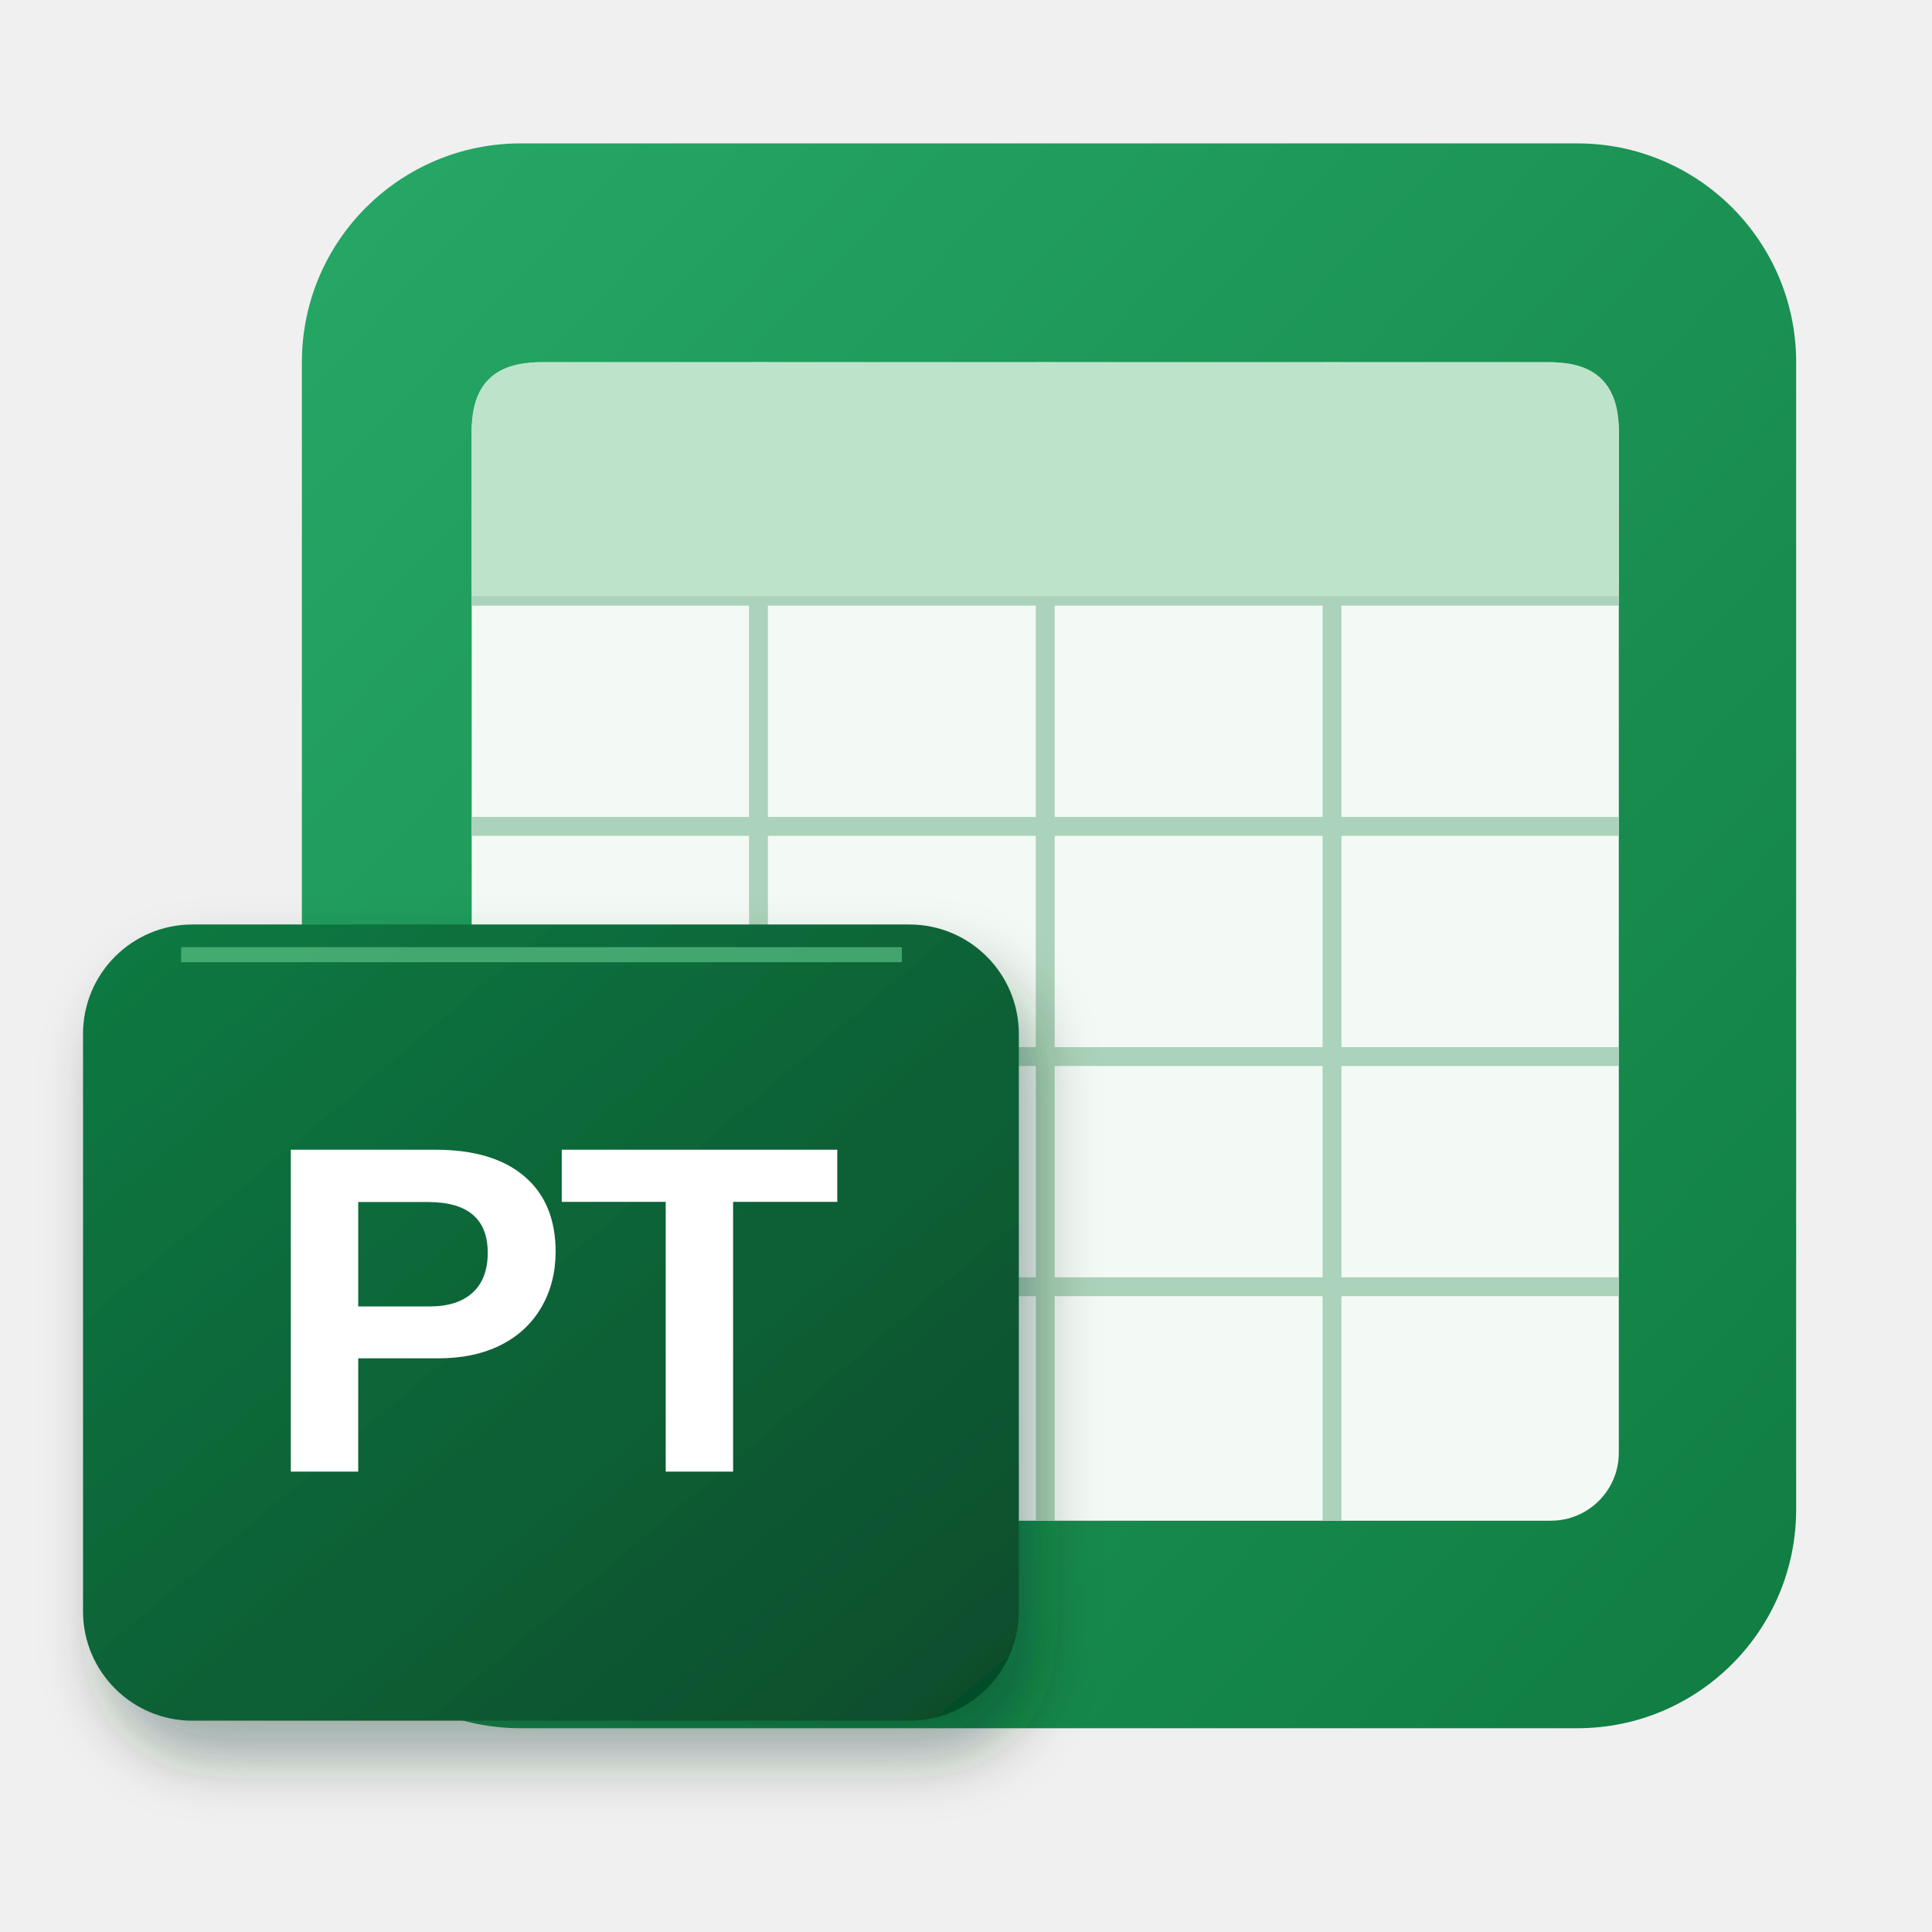
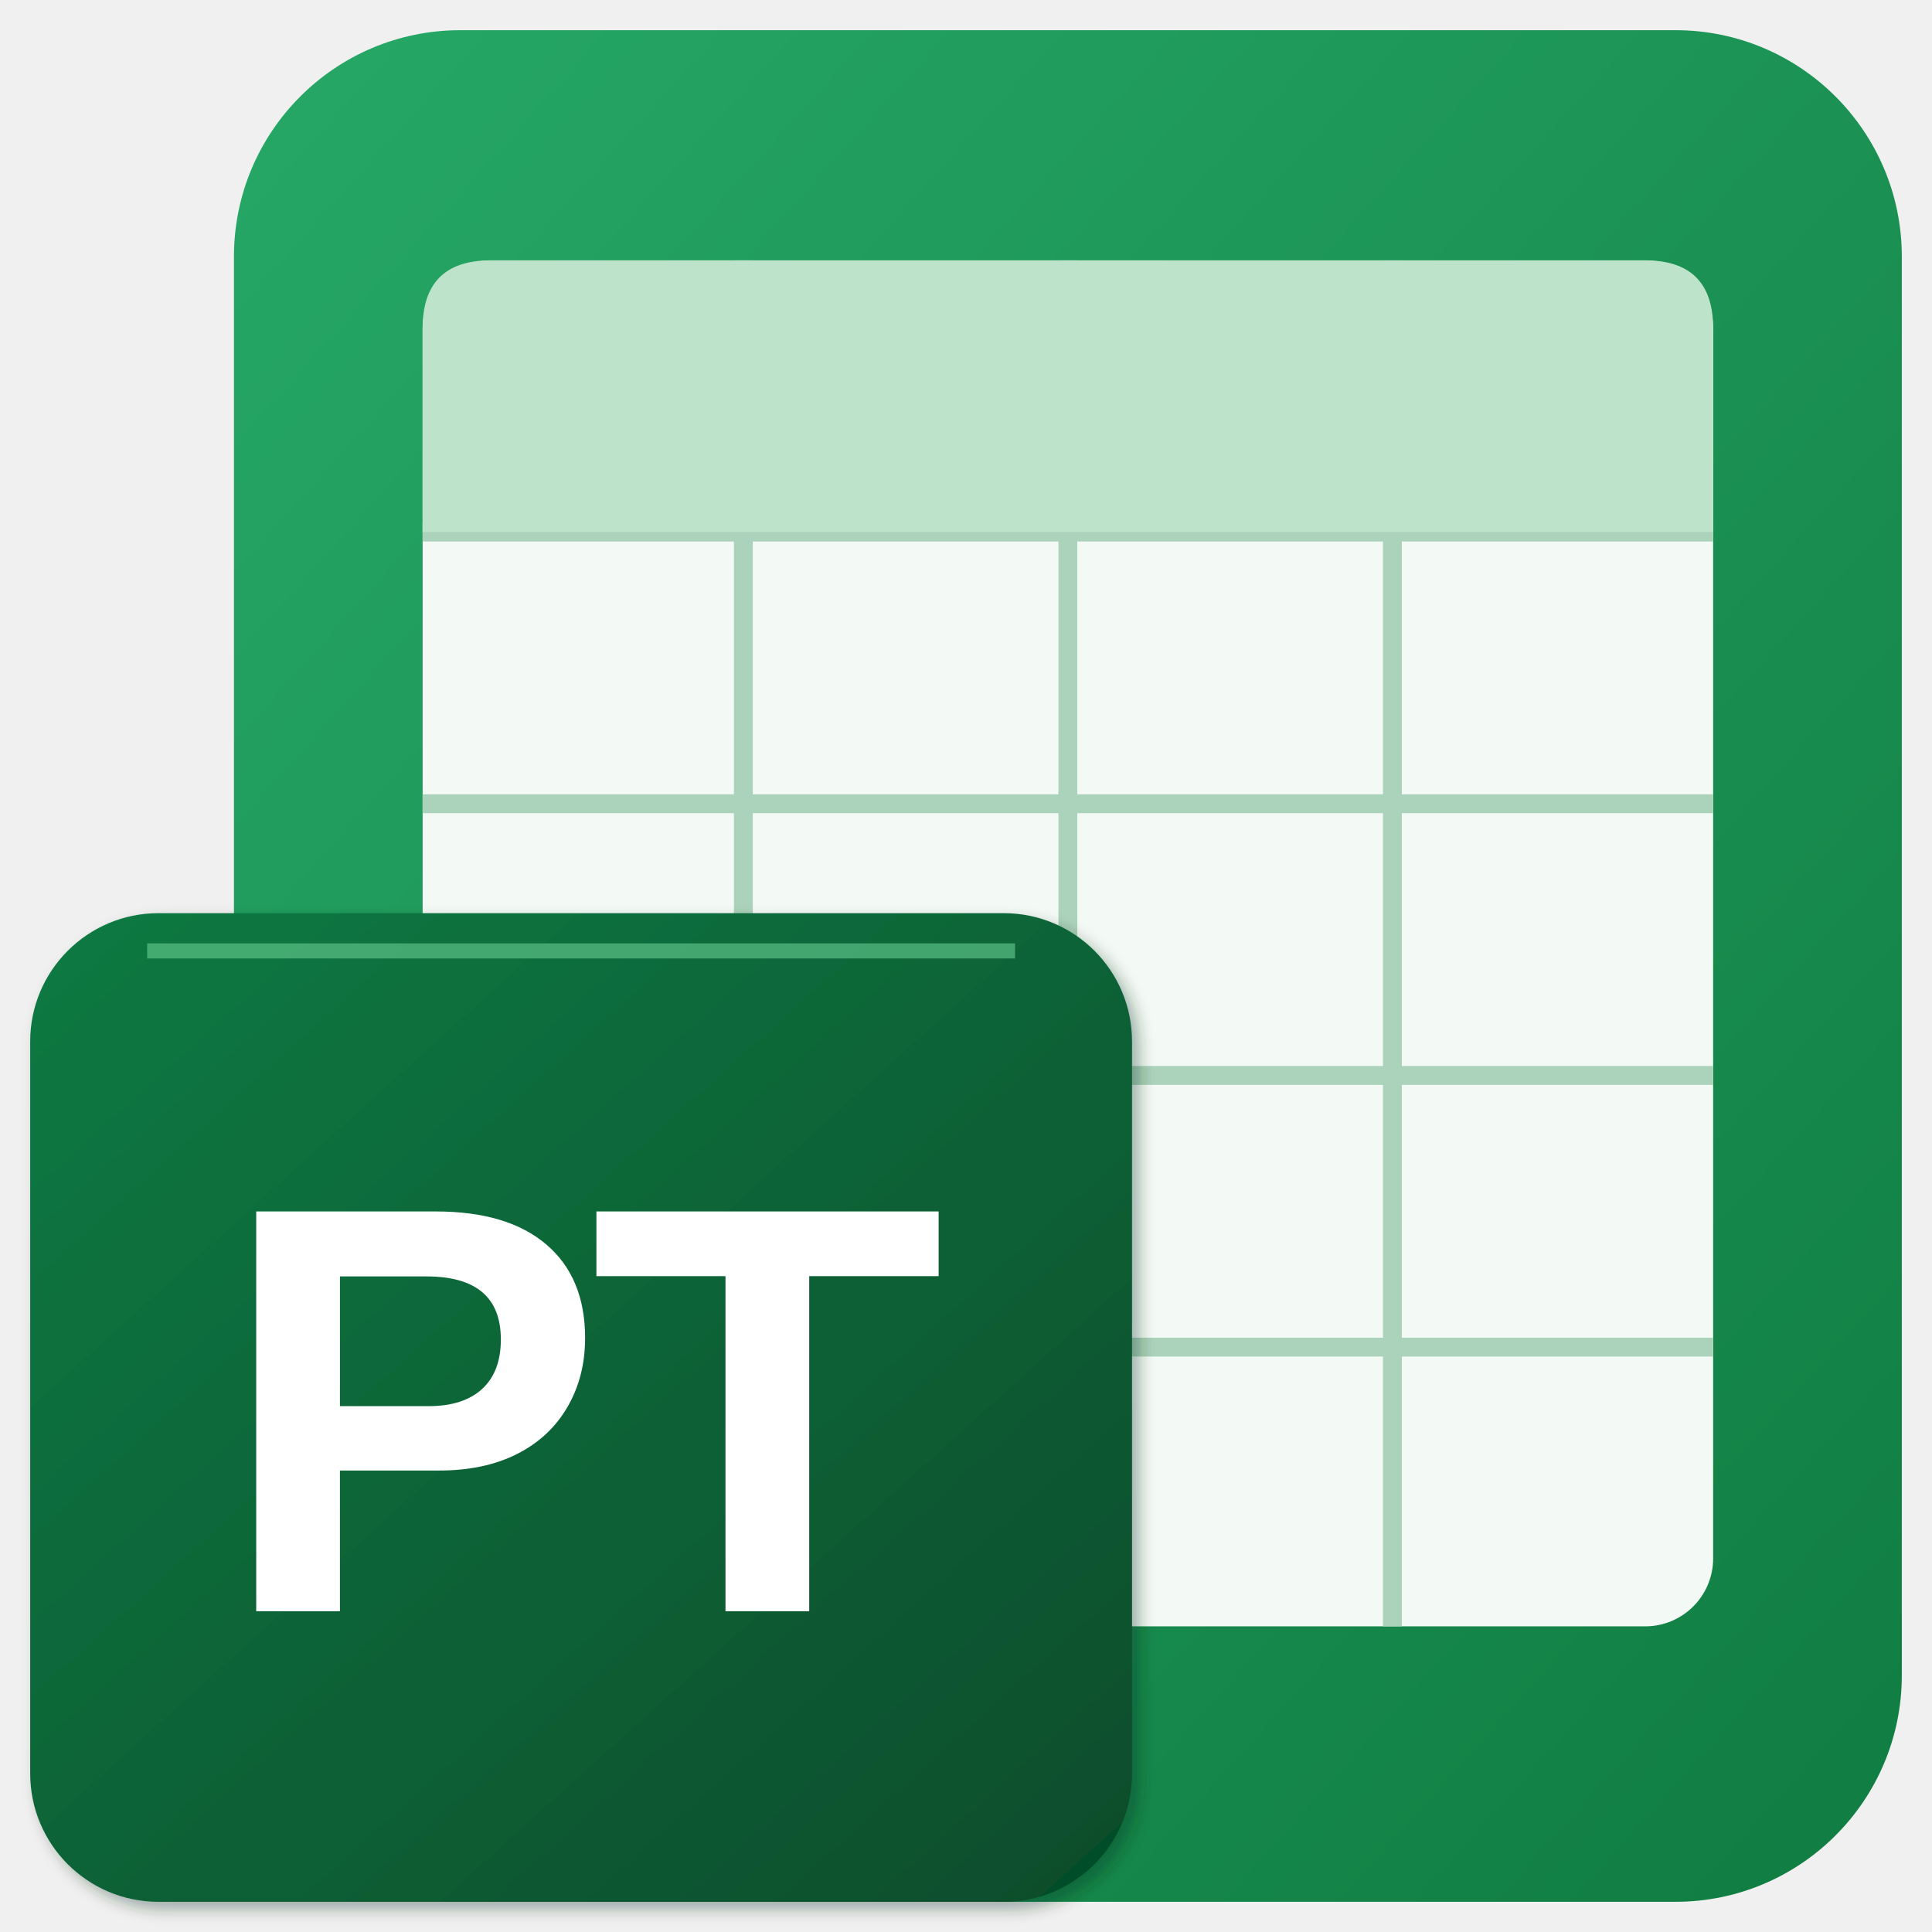
<svg xmlns="http://www.w3.org/2000/svg" viewBox="0 0 512 512" width="512" height="512">
  <defs>
    <linearGradient id="sheet" x2="1" y2="1">
      <stop stop-color="#26a866" />
      <stop offset="1" stop-color="#107c41" />
    </linearGradient>
    <linearGradient id="badge" x2="1" y2="1">
      <stop stop-color="#117a43" />
      <stop offset="1" stop-color="#064c2b" />
    </linearGradient>
-     <filter id="shadow" x="-25%" y="-25%" width="160%" height="165%">
-       <feDropShadow dx="5" dy="10" stdDeviation="8" flood-color="#002d18" flood-opacity=".35" />
+     <filter id="shadow" x="-10%" y="-10%" width="125%" height="125%">
+       <feDropShadow dx="2" dy="2" stdDeviation="2" flood-color="#002d18" flood-opacity=".35" />
    </filter>
  </defs>
-   <rect x="80" y="38" width="396" height="420" rx="58" fill="url(#sheet)" />
-   <rect x="125" y="96" width="304" height="307" rx="18" fill="#f3faf5" />
-   <path d="M125 158h304M125 219h304M125 280h304M125 341h304M201 96v307M277 96v307M353 96v307" fill="none" stroke="#abd2ba" stroke-width="5" />
-   <path d="M143 96h268q18 0 18 18v44H125v-44q0-18 18-18" fill="#bde4ca" />
-   <rect x="22" y="245" width="248" height="211" rx="29" fill="url(#badge)" filter="url(#shadow)" />
-   <path d="M48 253h191" stroke="#60c68b" stroke-width="4" opacity=".65" />
-   <text x="146" y="390" text-anchor="middle" font-family="Arial, sans-serif" font-size="124" font-weight="800" letter-spacing="-4" fill="#fff">PT</text>
+   <rect x="62" y="8" width="442" height="496" rx="60" fill="url(#sheet)" />
+   <rect x="112" y="69" width="342" height="362" rx="18" fill="#f3faf5" />
+   <path d="M112 141h342M112 213h342M112 285h342M112 357h342M197 69v362M283 69v362M369 69v362" fill="none" stroke="#abd2ba" stroke-width="5" />
+   <path d="M130 69h306q18 0 18 18v54H112V87q0-18 18-18" fill="#bde4ca" />
+   <rect x="8" y="242" width="292" height="262" rx="34" fill="url(#badge)" filter="url(#shadow)" />
+   <path d="M39 252h230" stroke="#60c68b" stroke-width="4" opacity=".65" />
+   <text x="154" y="427" text-anchor="middle" font-family="Arial, sans-serif" font-size="154" font-weight="800" letter-spacing="-4" fill="#fff">PT</text>
</svg>
